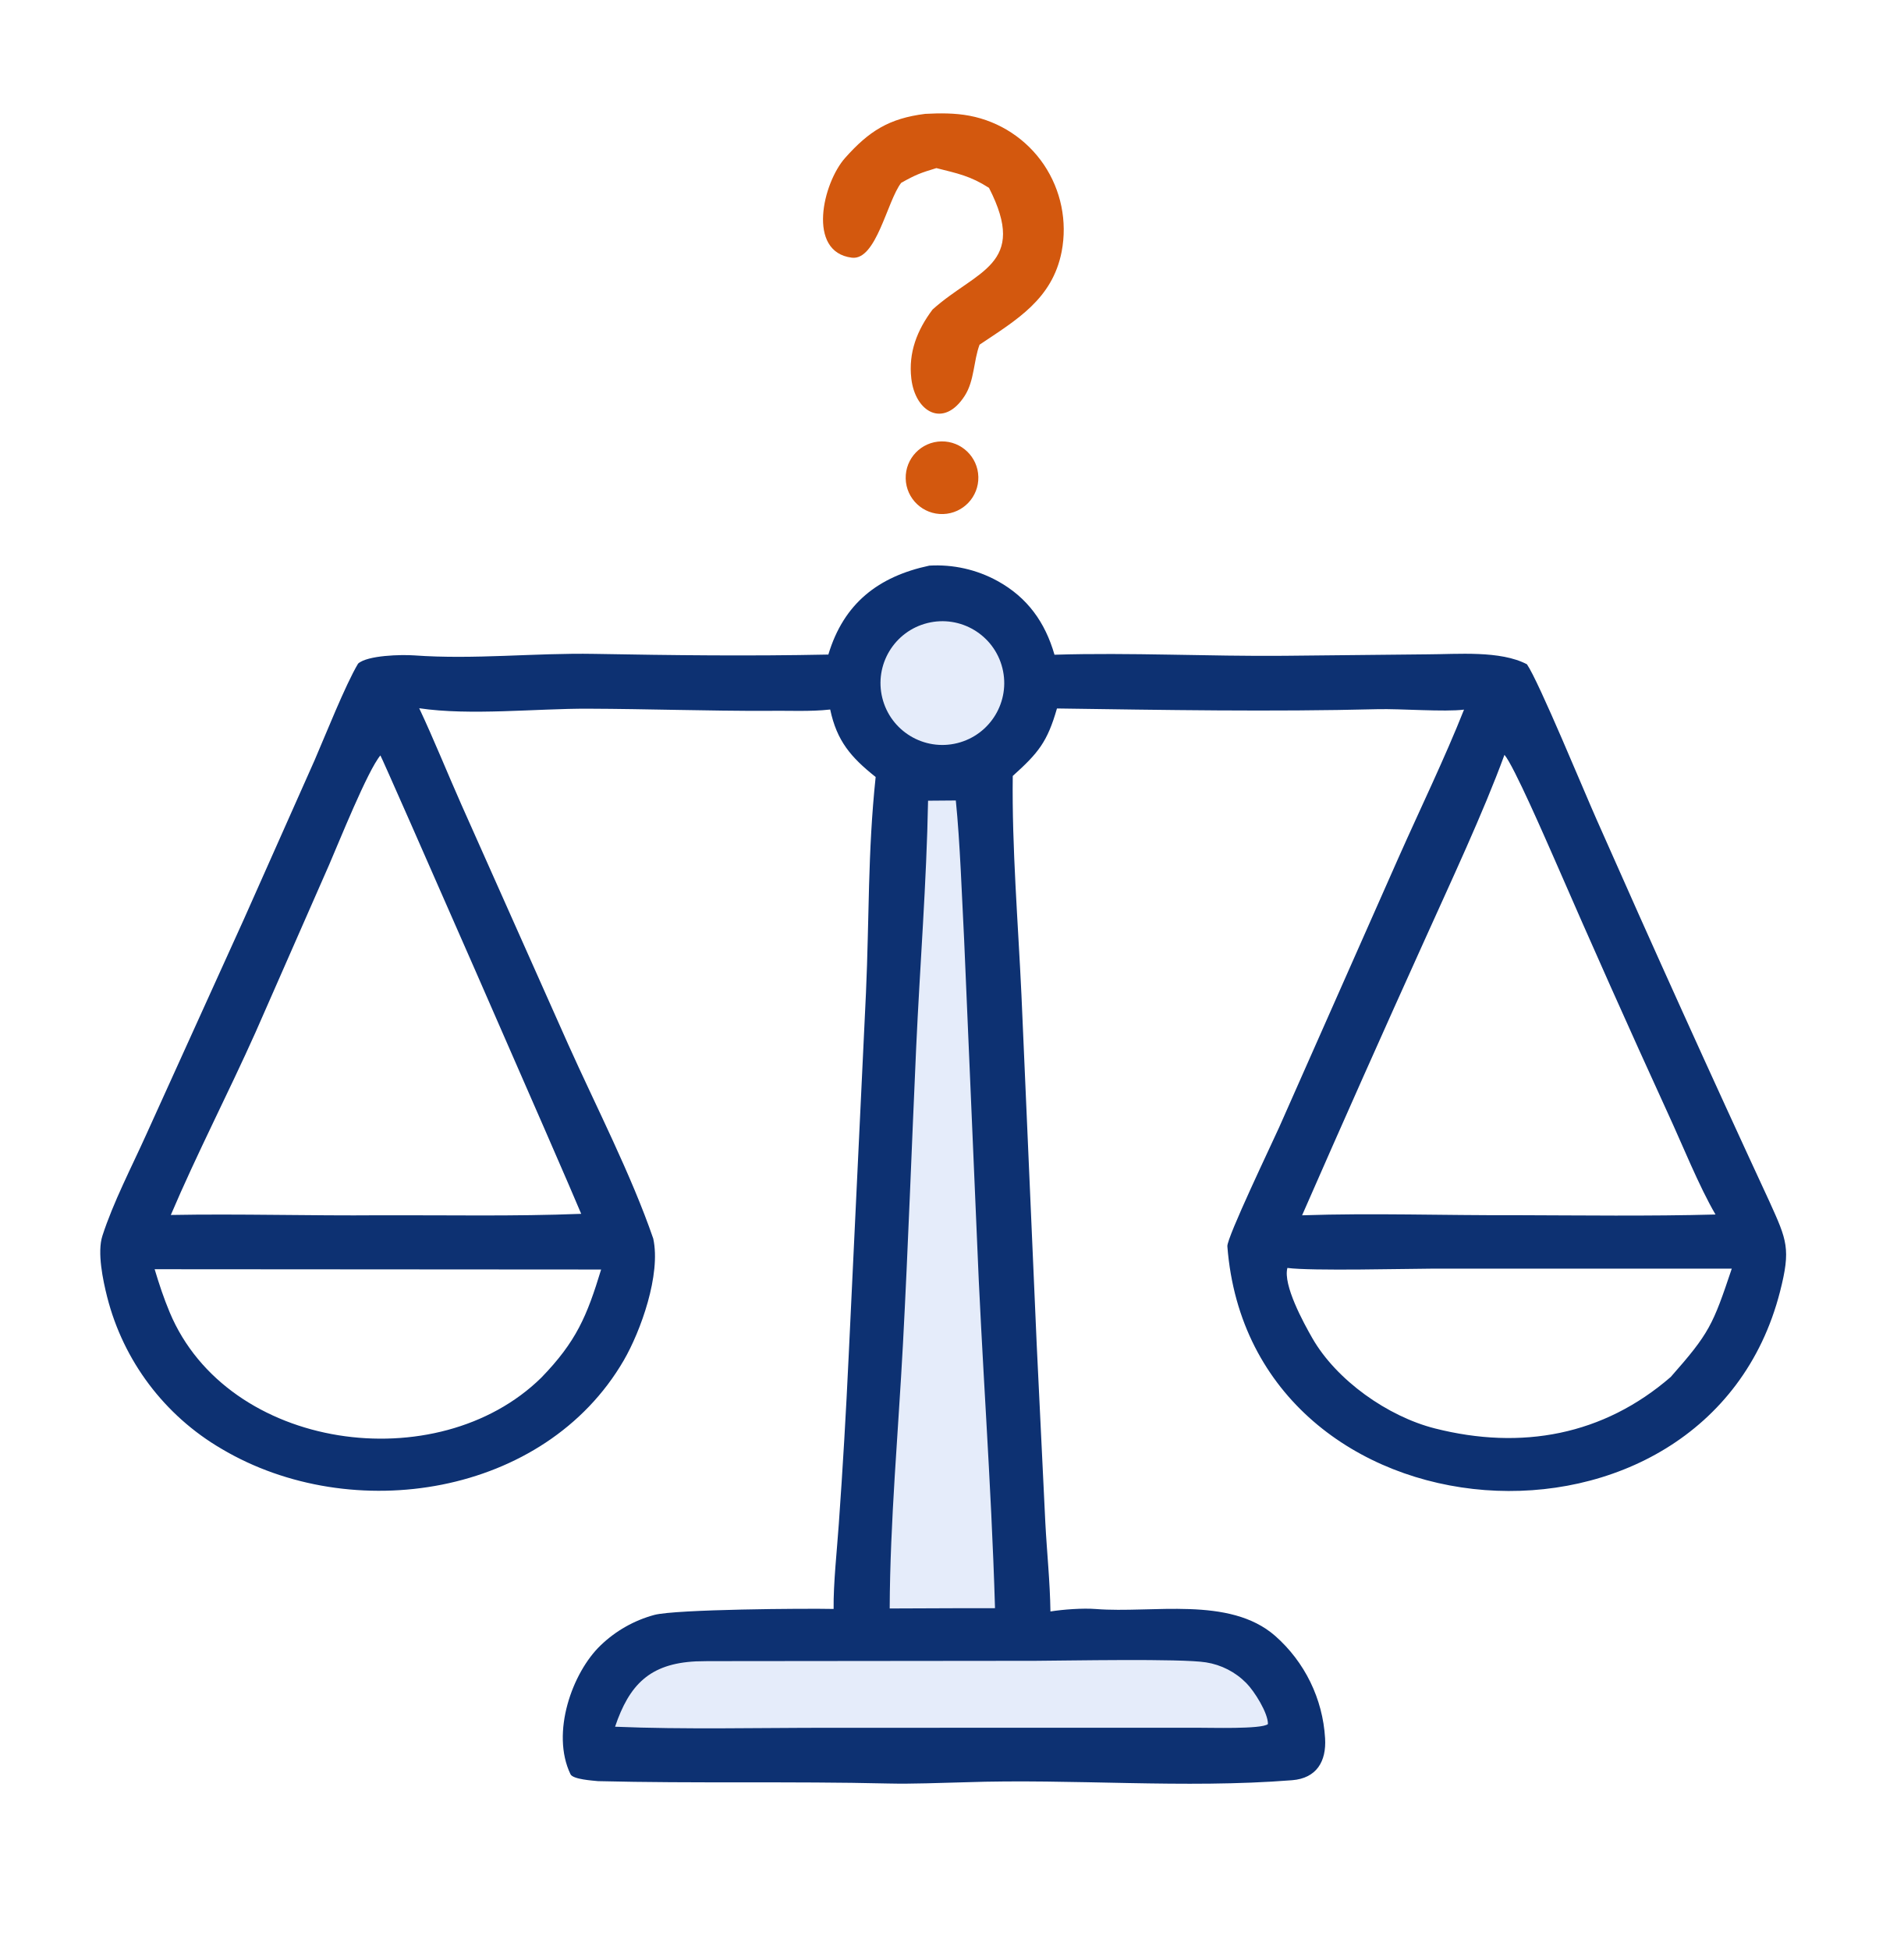
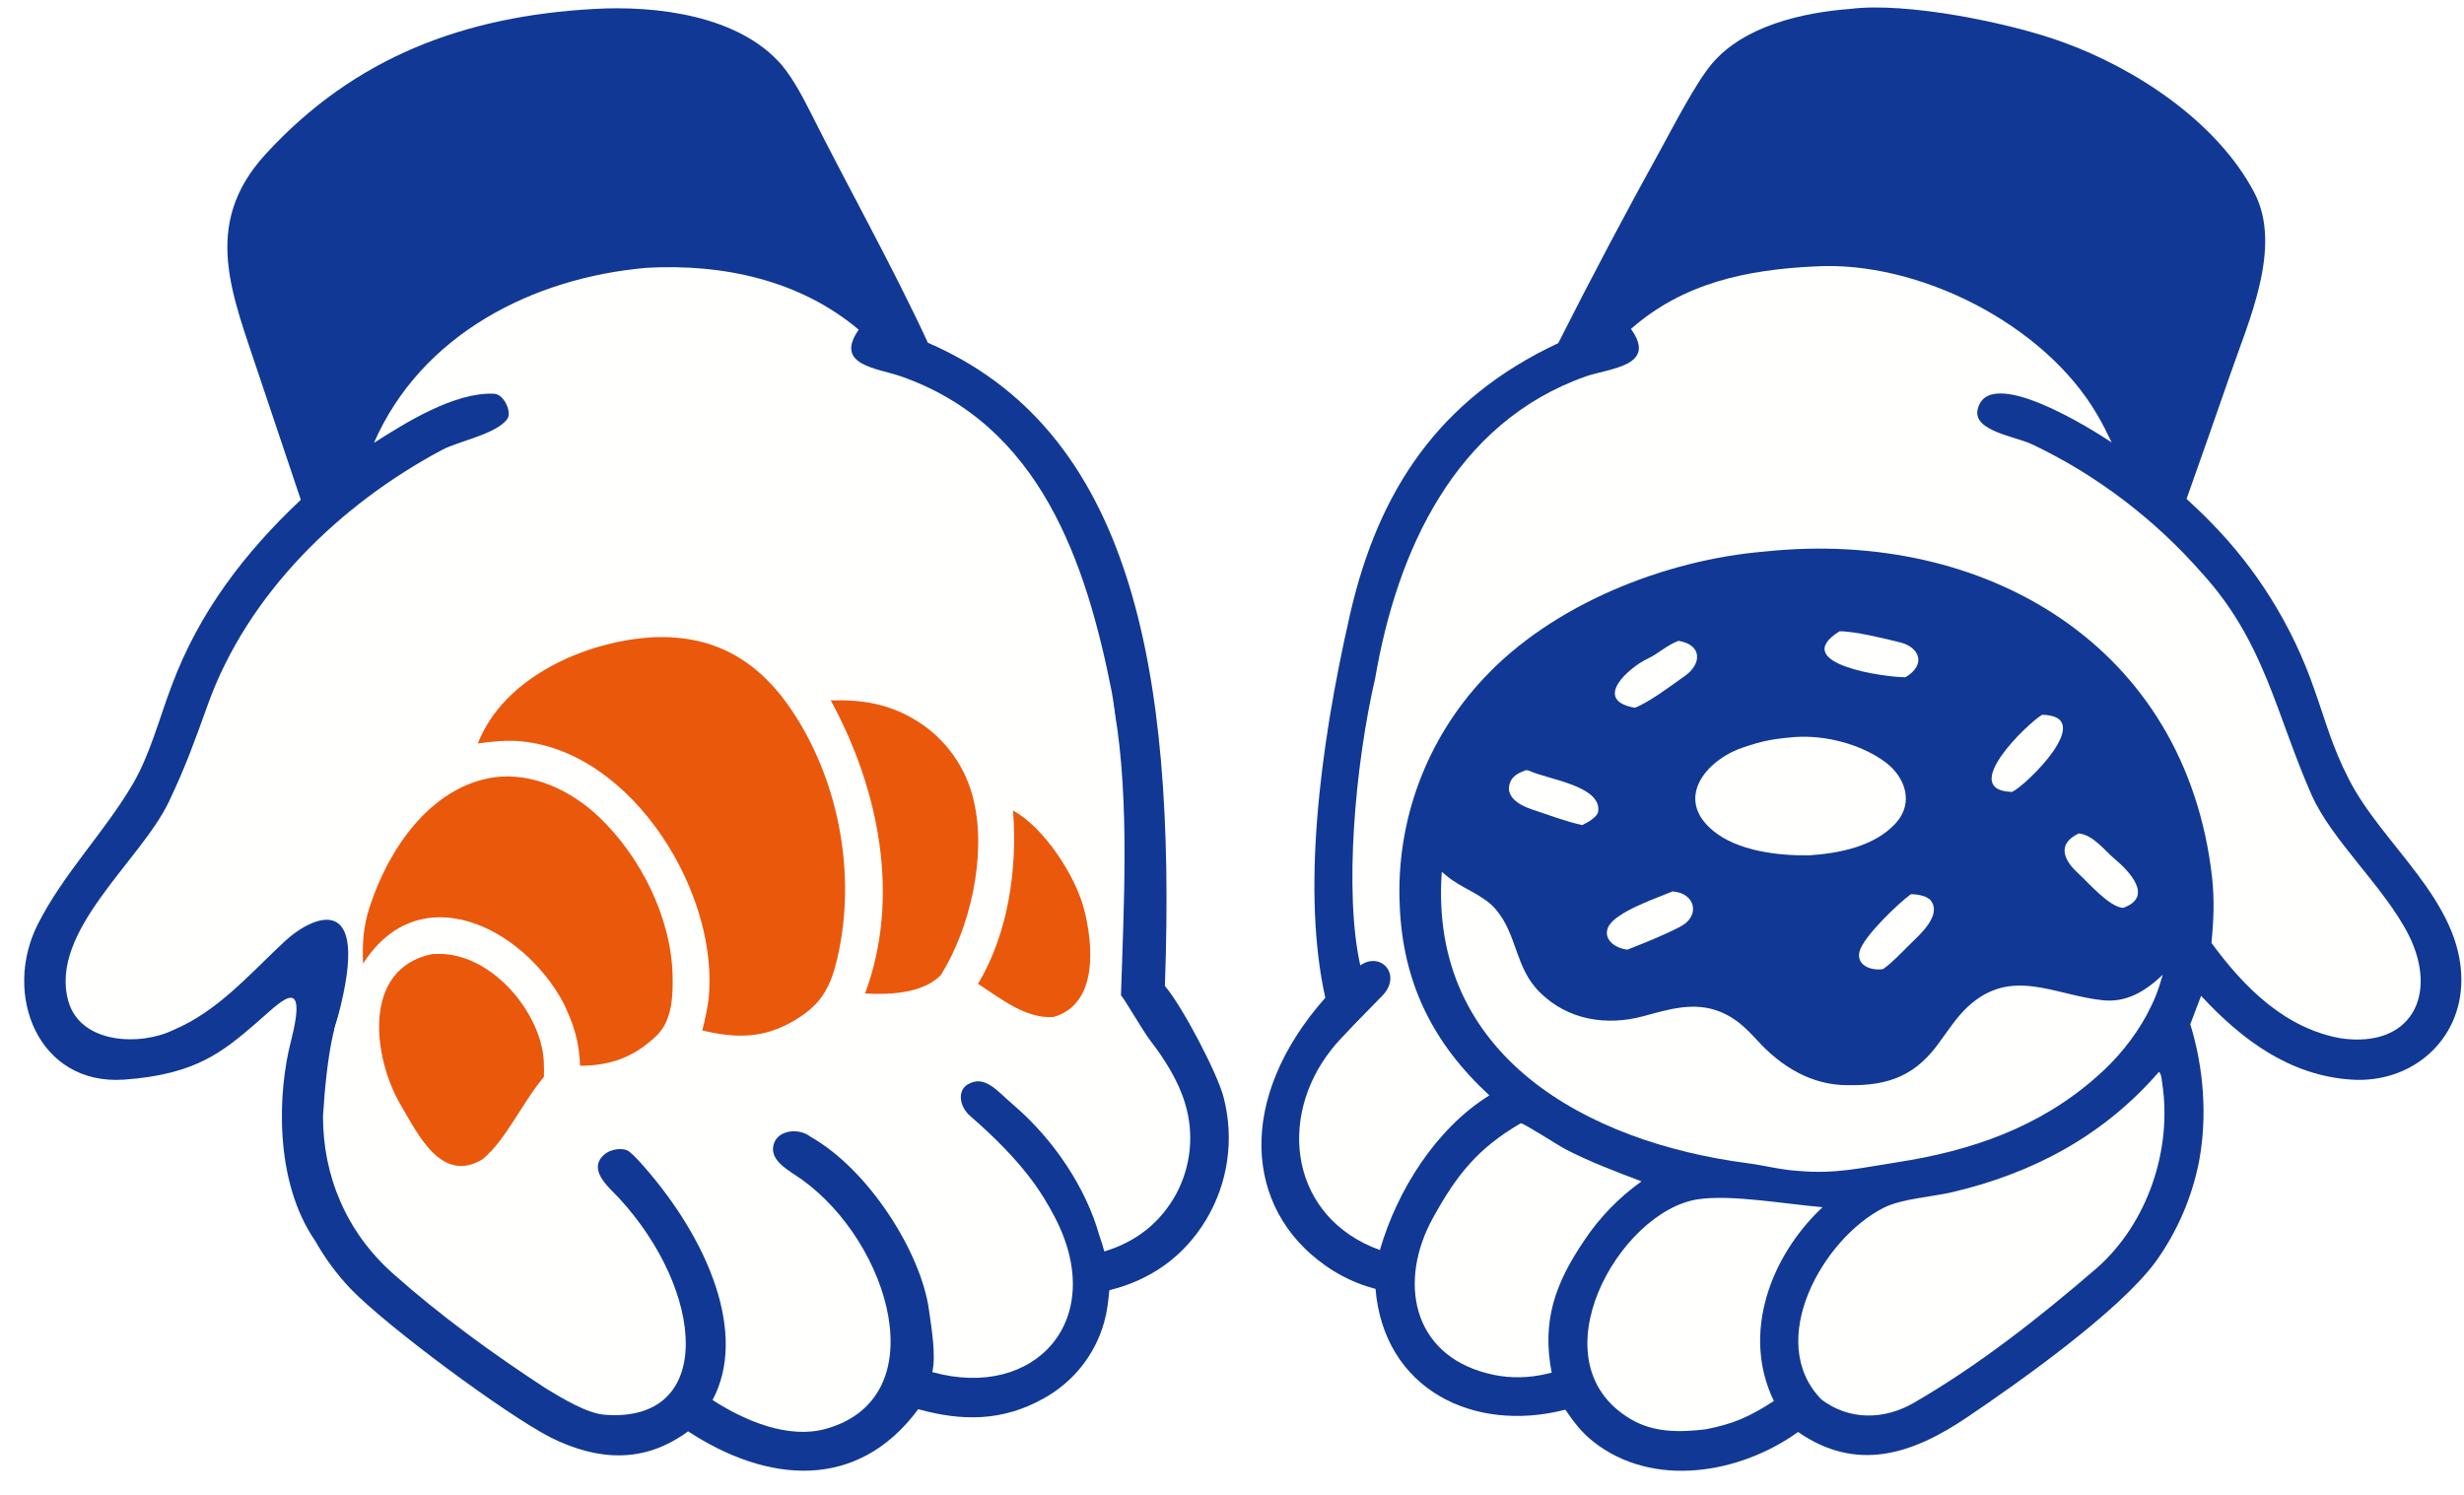
- <svg xmlns="http://www.w3.org/2000/svg" width="531" height="544" viewBox="0 0 531 544">
-   <path fill="#0D3172" transform="scale(2.62802 2.62802)" d="M98.65 60.044C101.167 59.894 103.676 60.458 105.886 61.672C109.071 63.424 110.947 66.065 111.937 69.502C120.033 69.255 128.263 69.686 136.293 69.615L151.516 69.46C154.739 69.451 159.258 69.031 162.087 70.515C163.345 72.326 168.236 84.204 169.491 87.012C175.486 100.587 181.602 114.107 187.84 127.572C189.694 131.672 190.116 132.568 188.955 137.106C181.139 167.679 132.757 164.32 130.288 132.303C130.218 131.389 135.088 121.238 135.789 119.661L148.465 91.025C150.731 85.919 153.372 80.473 155.41 75.33C153.35 75.593 148.667 75.221 146.22 75.283C134.956 75.569 123.484 75.366 112.199 75.207C111.179 78.759 110.227 79.922 107.507 82.371C107.409 89.98 108.079 98.024 108.43 105.626L110.052 142.773L110.965 161.639C111.13 164.798 111.462 167.893 111.507 171.063C112.868 170.847 114.942 170.694 116.324 170.803C122.319 171.278 130.488 169.403 135.352 173.646C138.506 176.418 140.418 180.338 140.662 184.529C140.81 186.979 139.76 188.772 137.155 188.977C125.613 189.889 113.937 188.796 102.403 189.195C99.763 189.257 96.923 189.388 94.271 189.325C84.011 189.082 73.733 189.33 63.486 189.075C62.919 189.013 60.824 188.894 60.558 188.34C58.446 183.946 60.758 177.53 63.757 174.662C65.356 173.121 67.318 172.009 69.462 171.429C71.756 170.825 85.567 170.73 88.491 170.796C88.454 168.115 88.854 164.502 89.045 161.723C89.464 155.82 89.811 149.912 90.086 144.001L91.924 105.402C92.282 97.435 92.102 90.549 92.953 82.481C90.32 80.388 88.831 78.651 88.128 75.318C86.003 75.561 83.641 75.419 81.492 75.461C75.128 75.476 68.803 75.255 62.435 75.231C56.912 75.21 49.896 75.988 44.5 75.182C46.032 78.43 47.512 82.114 48.992 85.447L60.309 110.852C63.259 117.429 67.013 124.704 69.344 131.482C70.178 135.295 68.012 141.31 66.213 144.409C57.832 158.843 37.36 162.023 23.51 153.794C17.464 150.263 13.09 144.451 11.372 137.663C10.923 135.887 10.305 132.941 10.868 131.194C12.014 127.64 13.975 123.876 15.523 120.441L25.883 97.592L33.403 80.684C34.525 78.094 36.662 72.706 38.012 70.445C39.009 69.551 42.641 69.476 43.965 69.572C50.339 70.032 56.753 69.298 63.096 69.412C71.444 69.563 79.58 69.657 87.932 69.484C89.564 64.037 93.258 61.193 98.65 60.044ZM18.134 128.974C25.437 128.837 32.96 129.071 40.312 129.006C47.452 128.983 54.565 129.134 61.696 128.853C60.148 125.08 40.532 80.32 40.38 80.191C39.02 81.804 35.956 89.458 34.948 91.777L27.12 109.597C24.237 116.04 20.899 122.478 18.134 128.974ZM16.416 134.733C16.896 136.328 17.369 137.767 18.014 139.309C24.166 154.021 46.431 157.077 57.463 146.242C61.185 142.402 62.307 139.702 63.811 134.764L16.416 134.733ZM183.833 134.671L152.252 134.669C149.267 134.68 139.212 134.936 136.661 134.596C136.179 136.404 138.367 140.407 139.301 142.039C141.877 146.537 147.329 150.368 152.315 151.632C161.508 153.964 170.207 152.365 177.357 146.166C181.46 141.517 181.822 140.664 183.833 134.671ZM159.702 80.129C157.474 86.234 153.919 93.802 151.232 99.778C146.836 109.495 142.499 119.24 138.221 129.009C145.819 128.755 153.194 129.029 160.812 128.996C167.848 129.015 175.091 129.115 182.107 128.925C180.379 125.986 178.553 121.432 177.057 118.195C172.946 109.209 168.919 100.185 164.977 91.123C164.167 89.296 160.674 81.226 159.702 80.129Z" />
-   <path fill="#E5ECFA" transform="scale(2.62802 2.62802)" d="M98.516 84.998L101.463 84.974C101.913 89.392 102.111 95.269 102.347 99.786L103.683 130.902C104.2 144.276 105.226 157.23 105.623 170.714L101.812 170.717L94.443 170.746C94.483 161.496 95.359 151.957 95.851 142.683C96.408 132.188 96.776 121.732 97.253 111.233C97.647 102.563 98.362 93.643 98.516 84.998Z" />
-   <path fill="#E5ECFA" transform="scale(2.62802 2.62802)" d="M73.877 176.361C74.292 176.349 74.707 176.34 75.121 176.336L109.914 176.302C113.152 176.289 125.364 176.041 128.025 176.467C129.647 176.724 131.145 177.494 132.298 178.663C133.155 179.527 134.608 181.832 134.596 183.014C133.975 183.584 128.329 183.395 127.062 183.406L88.041 183.412C80.685 183.406 72.552 183.605 65.291 183.298C66.799 178.836 68.972 176.601 73.877 176.361Z" />
-   <path fill="#E5ECFA" transform="scale(2.62802 2.62802)" d="M98.445 66.14C101.967 65.261 105.535 67.407 106.409 70.931C107.283 74.454 105.132 78.019 101.607 78.888C98.089 79.756 94.534 77.61 93.661 74.093C92.788 70.577 94.929 67.018 98.445 66.14Z" />
-   <path fill="#D3580E" transform="scale(2.62802 2.62802)" d="M98.215 12.087C99.787 12.005 101.355 11.993 102.91 12.285C106.13 12.896 108.973 14.766 110.81 17.479C112.634 20.187 113.313 23.506 112.698 26.712C111.707 31.768 107.917 33.949 103.983 36.59C103.334 38.335 103.442 40.404 102.412 42.011C100.172 45.507 97.153 43.765 96.739 40.188C96.418 37.424 97.346 35.056 98.994 32.857C103.641 28.673 109.187 28.153 104.984 19.941C103.002 18.674 101.674 18.419 99.401 17.844C97.703 18.36 97.203 18.543 95.663 19.41C94.164 21.341 93.023 27.683 90.419 27.354C85.62 26.748 87.342 19.417 89.723 16.75C92.239 13.931 94.352 12.569 98.215 12.087Z" />
-   <path fill="#D3580E" transform="scale(2.62802 2.62802)" d="M99.94 46.856C102.056 46.824 103.803 48.504 103.854 50.62C103.905 52.736 102.241 54.498 100.125 54.568C97.983 54.639 96.193 52.949 96.142 50.806C96.09 48.663 97.796 46.889 99.94 46.856Z" />
+ <svg xmlns="http://www.w3.org/2000/svg" width="816" height="495" viewBox="8 13 816 495">
+   <path fill="#113894" transform="scale(1.00034 1)" d="M204.67 15.96C225.21 14.78 252.78 18.05 266.96 34.73C270.69 39.32 273.65 44.92 276.33 50.22C289.06 75.57 303.26 100.8 315.19 126.53C381.56 155.19 397.5 232.16 393.64 339.56C399.22 345.98 410.97 368.3 413.07 376.4C416.67 390.14 414.6 404.76 407.3 416.96C399.95 429.15 388.99 436.94 375.25 440.32C374.85 444.33 374.58 447.15 373.51 451.02C370.49 461.77 363.21 470.85 353.41 476.21C339.84 483.8 326.53 483.75 311.98 479.73C291.8 507.03 261.93 504.2 235.8 487.06C221.25 497.78 205.99 496.87 190.31 489.11C175.27 481.36 135.93 452.22 123.94 439.73C119.49 435.01 115.62 429.77 112.43 424.13C98.42 403.84 100.16 374.12 104.21 358.31C110.42 334.02 100.38 345.35 92.84 351.81C81.89 361.2 72.981 368.87 49.15 370.57C20.63 372.61 8.76 342.35 20.5 319.15C28.99 302.31 42.47 288.84 51.98 272.64C57.75 262.76 60.78 250.71 64.86 240.03C73.91 215.77 88.88 196.16 107.58 178.53L93.78 137.42C85.019 110.74 74.35 87.62 95.94 64.04C125.48 31.83 161.76 18.36 204.67 15.96Z" />
+   <path fill="#FFFFFE" transform="scale(1.00034 1)" d="M222.23 101.69C247.25 100.33 272.77 105.73 292.28 122.19C284.03 133.96 298.35 134.9 306.15 137.61C352.41 153.7 367.6 199.28 376.12 242.49C381.87 275.78 364.54 262.12 347.73 255.58C333.43 226.07 307.62 214.85 275.67 219.36C248.04 186.67 204.19 190.04 169.94 211.33C153.82 221.33 125.47 361.76 121.67 380.34C118.07 382.16 134.32 359.73 118.64 354.1C132.44 306.98 112.03 315.68 102.12 324.9C90.75 335.48 80.18 347.91 65.45 354.1C54.62 359.47 34.54 358.9 30.58 344.44C24.25 321.33 54.57 298.17 63.93 278.49C69.66 266.45 72.56 258.09 76.82 246.31C89.981 209.66 120.47 180.07 154.37 161.99C159.84 159.07 172.54 156.74 176 151.67C177.47 149.54 174.91 143.56 171.54 143.4C158.54 142.83 142.4 152.89 131.79 159.69C147.49 123.73 184.43 104.92 222.23 101.69Z" />
+   <path fill="#FFFFFE" transform="scale(1.00034 1)" d="M379.1 342.65C380.25 343.79 386.4 354.56 389 357.9C393.62 363.88 398.14 371.12 400.3 378.37C403.39 388.41 402.33 399.25 397.36 408.49C392.1 418.07 383.99 424.35 373.59 427.48C373.1 425.65 372.53 423.82 371.89 422.04C367.65 406.91 357.25 390.71 343.41 378.88C337.95 374.21 334.01 368.84 328.34 372.17C325.08 374.1 325.34 379.27 329.23 382.66C346.93 398.03 352.99 408.17 357.01 415.78C375.14 450.01 350.76 476.91 316.64 467.44C317.95 461.92 316.3 452.35 315.52 446.74C312.88 427.79 295.61 400.36 276.25 389.45C273.05 386.89 266.74 386.91 264.58 390.89C261.56 397.09 269.32 400.67 273.63 403.79C302.62 424.76 317.98 476.05 281.35 486.25C269.03 489.67 254.68 483.68 243.89 476.69C255.4 455.18 242.92 424.08 220.97 399.11C218.81 396.65 216.52 394.3 215.49 393.93C213.39 393.15 209.18 393.52 206.92 396.6C203.41 401.38 210.03 406.66 212.88 409.76C241.43 440.74 244.93 484.34 208.26 481.58C202.19 481.12 194 476.01 188.85 472.94C171.33 461.51 153.88 448.85 138.21 434.91C122.5 421 114.89 402.25 114.93 382.66C116.01 364.53 119.25 340.04 125.7 346.75C127.62 348.75 114.14 246.31 164.02 205.46C203.1 173.43 303.46 201.34 331.38 199.37C387.87 195.38 380.75 287.72 379.1 342.65Z" />
+   <path fill="#EA580C" transform="scale(1.00034 1)" d="M224.25 224.06C245.27 223.19 260.09 232.41 271.33 250.1C286.03 273.19 291.37 303.21 285.31 329.9C283.11 339.55 280.18 345.46 271.43 350.71C261.17 357.01 251.83 356.98 240.48 354.3C241.4 350.77 241.89 348.31 242.49 344.7C246.67 309.66 217.8 262.09 180.57 258.53C175.78 258.07 170.92 258.57 166.18 259.25C174.77 237.21 201.94 225.3 224.25 224.06Z" />
+   <path fill="#EA580C" transform="scale(1.00034 1)" d="M171.47 270.45C184.36 268.72 197.17 274.85 206.37 283.65C219.98 296.63 230.11 316.71 230.65 335.68C230.84 342.5 230.63 350.92 225.41 355.96C217.91 363.18 210.13 365.93 200.05 365.99C199.64 357.6 198.11 352.85 194.6 345.3C181.13 320.03 146.89 302.89 128.18 332.19C127.96 325.08 128.23 319.93 130.46 313.12C136.66 294.24 150.43 273.67 171.47 270.45Z" />
+   <path fill="#EA580C" transform="scale(1.00034 1)" d="M283.01 244.97C293.39 244.67 302.32 246.1 311.37 251.66C321.01 257.58 327.86 267.16 330.36 278.19C334.64 296.35 329.26 320.27 319.48 335.94C313.35 342.15 302.43 342.47 294.37 342.05C306.29 310.12 298.92 274.05 283.01 244.97Z" />
+   <path fill="#EA580C" transform="scale(1.00034 1)" d="M151.1 328.98C151.91 328.95 152.71 328.94 153.51 328.94C169.49 329 184.12 345.12 187.37 359.84C188.15 363.39 188.13 366.01 188.06 369.66C180.53 378.7 175.63 390.43 167.73 396.97C154.09 405.21 146.27 388.45 140.68 379.02C131.58 363.66 127.47 333.82 151.1 328.98Z" />
+   <path fill="#EA580C" transform="scale(1.00034 1)" d="M343.36 281.46C353.58 286.98 363.92 302.91 366.83 313.94C369.91 325.65 371.7 345.54 356.8 349.82C347.62 350.51 339.39 343.79 331.79 338.85C341.8 322.08 344.88 300.7 343.36 281.46Z" />
+   <path fill="#113894" transform="scale(1.00034 1)" d="M620.55 15.95C638.99 13.58 673.25 20.49 690.96 26.97C715.31 35.77 742 53.48 754.24 76.68C763.8 94.79 752.35 119.44 746.15 137.54C741.42 151.13 736.68 164.7 731.87 178.24C734.42 180.63 737.19 183.16 739.6 185.68C755.12 201.36 766.86 220.28 774.07 241.06C778.08 252.32 779.98 260.11 785.59 271.05C796.68 292.92 822.92 311.4 822.85 337.64C822.78 357.7 806.37 371.85 786.54 370.58C766.06 369.27 750.16 357.39 736.68 342.82L733.11 352.24C737.55 366.64 738.79 382.75 736.02 397.59C733.69 409.56 728.8 420.88 721.73 430.77C709.63 447.29 676.68 470.61 659.25 482.39C640.96 494.76 622.59 500.69 603.26 487.28C583.95 501.15 555.15 506.08 535.4 490.42C531.46 487.26 529.05 484.03 526.21 479.89C495.73 487.75 466.14 473.08 463.37 439.88C457.31 438.31 451.67 435.65 446.6 432.03C420.02 413.22 417.16 376.93 446.75 343.45C439.05 309.06 444.56 261.95 454.9 216.64C464.31 175.28 484.58 145.02 523.87 126.65C534.74 105.11 546.03 83.77 557.7 62.65C561.93 54.94 569.42 40.4 574.76 34.08C585.41 21.5 604.87 17.13 620.55 15.95Z" />
+   <path fill="#FFFFFE" transform="scale(1.00034 1)" d="M608.59 101.25C643.14 99.15 685.04 120.51 702.34 150.43C704.09 153.36 705.62 156.51 707.08 159.55C701.03 155.47 665.96 133.23 662.68 148.75C661.22 155.73 675.22 157.57 680.55 160.08C701.9 170.13 721.44 185.06 736.97 202.82C757.75 225.64 761.39 249.3 773.18 276.09C779.9 291.42 797.55 306.94 805.56 322.98C815.19 342.62 806.22 360.01 783.33 356.95C764.53 353.79 750.82 339.93 740.11 325.28C740.84 318.01 741.13 311.01 740.33 303.71C731.72 226.78 665.16 187.97 592.33 195.66C559.23 198.4 522.2 213.09 499.38 237.46C480.17 257.81 470.08 285.04 471.39 312.95C472.41 338.52 482.39 358.57 501.06 375.79C483.41 386.75 470.51 407.29 464.82 427.02C435.36 416.4 430.52 383.47 448.94 360.41C451.3 357.25 462.42 346.07 465.55 342.86C472.34 335.99 465.19 327.94 458.33 332.74C452.86 308.38 456.66 266.04 463.29 237.46C470.51 195.5 489.61 152.99 532.99 137.66C540.64 134.97 556.9 134.33 547.93 121.95C565.22 106.73 586.13 102.35 608.59 101.25Z" />
+   <path fill="#FFFFFE" transform="scale(1.00034 1)" d="M485.31 301.77C485.82 302.15 486.4 302.62 486.84 303.01C491.5 307.08 498.8 309.18 502.96 313.92C510.43 322.44 509.4 333.46 517.82 341.71C527.08 350.84 539.81 352.89 552.16 349.54C560.55 347.26 568.84 344.67 577.38 348.06C582.56 350.12 585.92 353.43 589.64 357.45C597.62 366.25 607.64 372.43 619.74 372.42C633.52 372.66 642.49 369.09 650.44 357.66C653.21 353.88 655.96 349.66 659.4 346.48C673.84 333.06 688.05 342.62 704.16 344.29C712.12 345.1 718.3 341.25 723.99 335.83C722.46 341.25 721.22 344.36 718.59 349.32C714.36 357.02 708.69 363.91 702.05 369.68C683.12 386.41 660.49 394.19 636 397.96C624.34 399.75 615.66 401.94 603.26 400.8C597.71 400.49 592.12 398.99 586.65 398.27C533.36 391.36 480.92 362.67 485.31 301.77Z" />
+   <path fill="#FFFFFE" transform="scale(1.00034 1)" d="M722.75 367.98C723.55 368.85 723.62 370.28 723.77 371.51C727.27 393.62 718.96 418.31 701.98 433.14C683.17 449.36 663.04 465.23 641.54 477.64C631.77 483.3 620.18 483.5 610.99 476.52C592.19 457.28 611.43 423.18 631.62 413.01C637.6 409.97 647.45 409.47 654.39 407.83C681.28 401.48 704.46 389.08 722.75 367.98Z" />
+   <path fill="#FFFFFE" transform="scale(1.00034 1)" d="M570.16 410.2C581.1 408.57 598.45 411.72 611.36 412.82C594.08 429.07 584.46 454.8 595.25 477.01C587.3 482.17 581.91 484.61 572.64 486.4C564.05 487.41 555.52 487.55 547.86 483.02C515.71 464.06 543.99 414.09 570.16 410.2Z" />
+   <path fill="#FFFFFE" transform="scale(1.00034 1)" d="M511.48 385.02C512.57 385.06 524.02 392.48 526.21 393.61C534.45 397.86 542.75 400.99 551.43 404.27C543.99 409.59 537.51 416.22 532.48 423.85C522.78 438.1 518.4 450.6 521.69 467.65L517.89 468.47C512.06 469.57 505.95 469.35 500.26 467.83C475.18 461.31 470.95 437.05 482.39 416.37C490.19 402.18 497.27 393.24 511.48 385.02Z" />
+   <path fill="#FFFFFE" transform="scale(1.00034 1)" d="M602.17 257.11C612.09 256.39 624.05 259.39 632.2 265.46C638.77 270.4 641.69 278.89 635.63 285.61C628.63 293.35 616.83 295.65 606.84 296.3C596.46 296.42 583.22 294.82 575.2 288.2C562.3 277.65 572.57 264.94 584.68 260.7C591.53 258.3 595.03 257.72 602.17 257.11Z" />
+   <path fill="#FFFFFE" transform="scale(1.00034 1)" d="M640.59 309.18C642.56 309.1 646.13 309.72 647.3 311.38C650.8 316.28 643.51 322.61 640.3 325.75C637.53 328.48 634.54 331.76 631.4 333.96C627.23 334.63 622.44 332.57 623.61 328.12C624.85 323.22 636.65 312 640.59 309.18Z" />
+   <path fill="#FFFFFE" transform="scale(1.00034 1)" d="M616.97 222.09C621.71 221.97 632.13 224.54 636.94 225.73C643.44 227.32 645.84 233.06 638.84 237.3C632.5 237.4 599.76 232.91 616.97 222.09Z" />
+   <path fill="#FFFFFE" transform="scale(1.00034 1)" d="M513.23 268.06C513.3 268.08 514.17 268.25 514.25 268.27C520.23 271.14 538.34 273.19 537.08 281.86C536.78 283.61 533.43 285.55 531.75 286.28C526.06 284.96 520.59 282.91 514.98 281.02C511.11 279.73 505.73 276.74 508.13 271.7C509.09 269.68 511.26 268.79 513.23 268.06Z" />
+   <path fill="#FFFFFE" transform="scale(1.00034 1)" d="M561.72 308.24C569.21 308.71 571.18 316.42 564.12 319.99C558.51 322.88 552.67 325.18 546.76 327.53C542.61 327.05 538.57 324.06 540.42 320.03C542.75 315.03 556.61 310.39 561.72 308.24Z" />
+   <path fill="#FFFFFE" transform="scale(1.00034 1)" d="M684.07 249.73C702.49 250.11 678.65 273.19 674.13 275.28C656.02 274.87 679.31 252.49 684.07 249.73Z" />
+   <path fill="#FFFFFE" transform="scale(1.00034 1)" d="M563.68 225.24C571.77 226.61 571.26 233.06 565.8 236.86C561.57 239.87 553.91 245.63 549.24 247.41C534.89 244.94 547.35 233.97 553.55 231.11C556.9 229.58 559.75 226.7 563.68 225.24Z" />
+   <path fill="#FFFFFE" transform="scale(1.00034 1)" d="M696.21 289.03C701.03 289.62 704.38 294.34 707.96 297.38C712.96 301.58 721.14 310.1 710.8 313.71C706.06 313.22 699.42 305.36 695.78 302.04C690.96 297.6 689.07 292.38 696.21 289.03Z" />
</svg>
